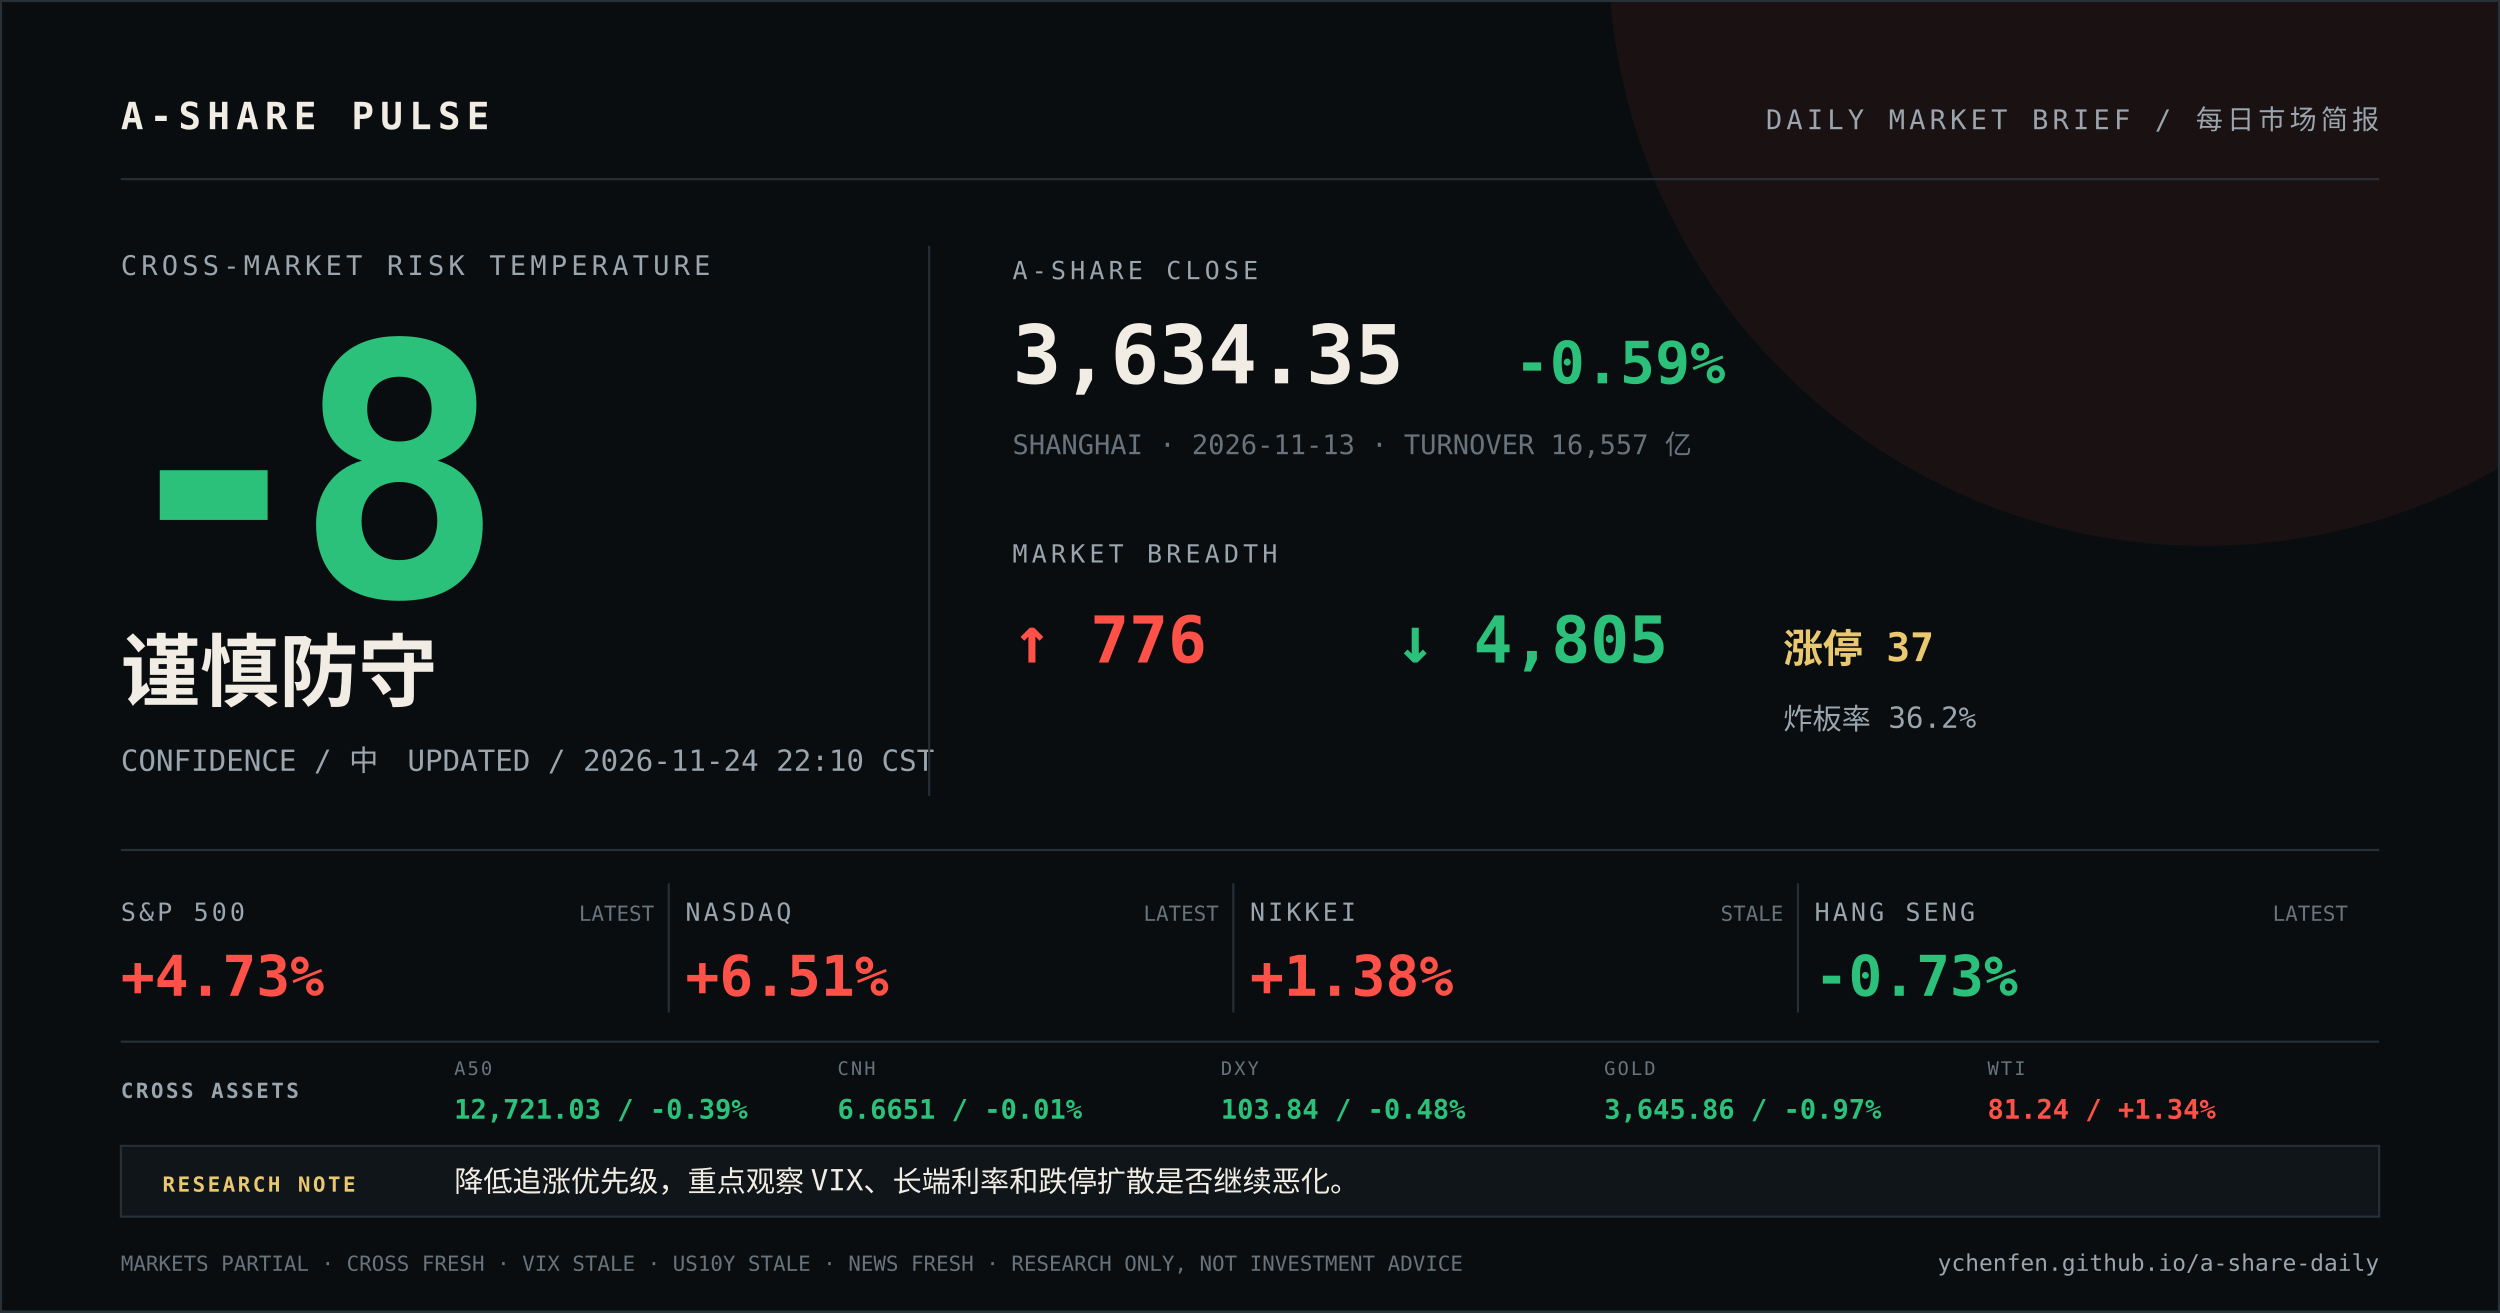
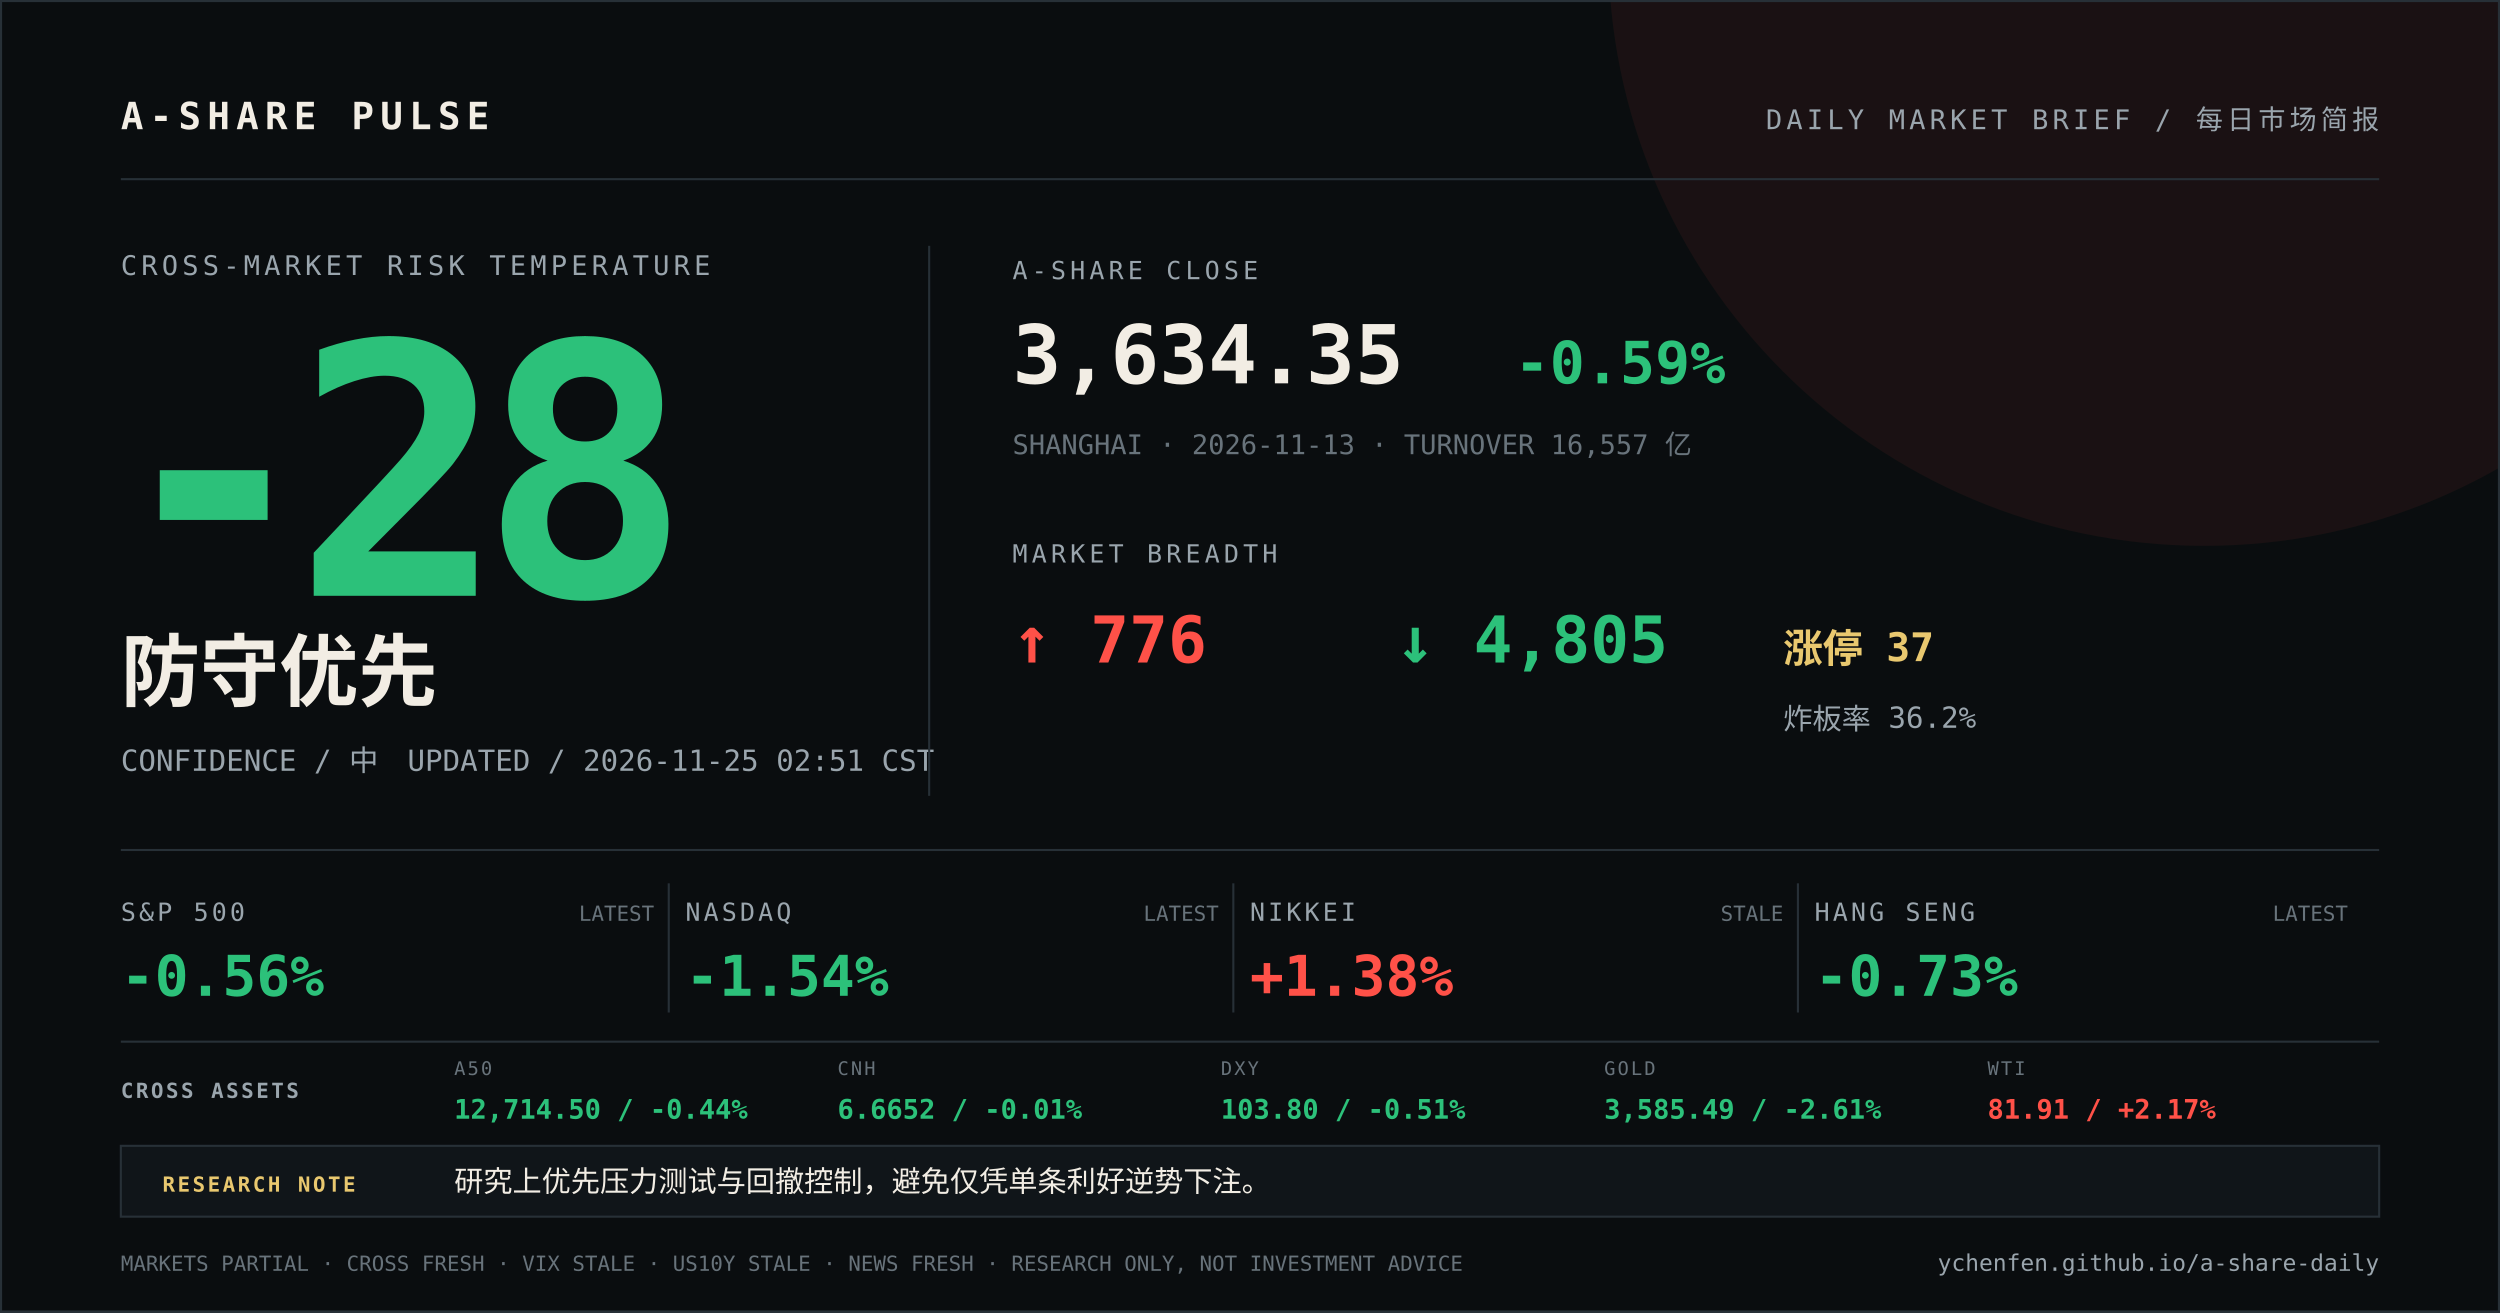
<svg xmlns="http://www.w3.org/2000/svg" width="1200" height="630" viewBox="0 0 1200 630">
  <rect width="1200" height="630" fill="#0a0d0f" />
  <circle cx="1058" cy="-24" r="286" fill="#ff5148" opacity="0.07" />
  <path d="M0 0H1200V630H0Z" fill="none" stroke="#273037" stroke-width="2" />
  <g font-family="DIN Alternate, SFMono-Regular, Menlo, monospace">
    <text x="58" y="62" fill="#f2ede4" font-size="18" font-weight="700" letter-spacing="3">A-SHARE PULSE</text>
    <text x="1142" y="62" fill="#9aa5ad" font-size="13" text-anchor="end" letter-spacing="2">DAILY MARKET BRIEF / 每日市场简报</text>
    <line x1="58" y1="86" x2="1142" y2="86" stroke="#273037" />
    <text x="58" y="132" fill="#9aa5ad" font-size="13" letter-spacing="2">CROSS-MARKET RISK TEMPERATURE</text>
-     <text x="52" y="286" fill="#2cc17a" font-size="168" font-weight="800" letter-spacing="-12">-8</text>
-     <text x="58" y="336" fill="#f2ede4" font-size="38" font-weight="700">谨慎防守</text>
-     <text x="58" y="370" fill="#9aa5ad" font-size="14">CONFIDENCE / 中　UPDATED / 2026-11-24 22:10 CST</text>
+     <text x="52" y="286" fill="#2cc17a" font-size="168" font-weight="800" letter-spacing="-12">-28</text>
+     <text x="58" y="336" fill="#f2ede4" font-size="38" font-weight="700">防守优先</text>
+     <text x="58" y="370" fill="#9aa5ad" font-size="14">CONFIDENCE / 中　UPDATED / 2026-11-25 02:51 CST</text>
    <line x1="446" y1="118" x2="446" y2="382" stroke="#273037" />
    <text x="486" y="134" fill="#9aa5ad" font-size="12" letter-spacing="2">A-SHARE CLOSE</text>
    <text x="486" y="184" fill="#f2ede4" font-size="39" font-weight="700">3,634.35</text>
    <text x="727" y="184" fill="#2cc17a" font-size="28" font-weight="700">-0.59%</text>
    <text x="486" y="218" fill="#68737b" font-size="13">SHANGHAI · 2026-11-13 · TURNOVER 16,557 亿</text>
    <text x="486" y="270" fill="#9aa5ad" font-size="12" letter-spacing="2">MARKET BREADTH</text>
    <text x="486" y="318" fill="#ff5148" font-size="31" font-weight="700">↑ 776</text>
    <text x="670" y="318" fill="#2cc17a" font-size="31" font-weight="700">↓ 4,805</text>
    <text x="856" y="318" fill="#e9c86f" font-size="19" font-weight="700">涨停 37</text>
    <text x="856" y="350" fill="#9aa5ad" font-size="14">炸板率 36.2%</text>
    <line x1="58" y1="408" x2="1142" y2="408" stroke="#273037" />
    <text x="58" y="442" fill="#9aa5ad" font-size="12" letter-spacing="1.5">S&amp;P 500</text>
-     <text x="58" y="478" fill="#ff5148" font-size="27" font-weight="700">+4.73%</text>
+     <text x="58" y="478" fill="#2cc17a" font-size="27" font-weight="700">-0.56%</text>
    <text x="314" y="442" fill="#68737b" font-size="10" text-anchor="end">LATEST</text>
    <line x1="321" y1="424" x2="321" y2="486" stroke="#273037" />
    <text x="329" y="442" fill="#9aa5ad" font-size="12" letter-spacing="1.5">NASDAQ</text>
-     <text x="329" y="478" fill="#ff5148" font-size="27" font-weight="700">+6.51%</text>
+     <text x="329" y="478" fill="#2cc17a" font-size="27" font-weight="700">-1.54%</text>
    <text x="585" y="442" fill="#68737b" font-size="10" text-anchor="end">LATEST</text>
    <line x1="592" y1="424" x2="592" y2="486" stroke="#273037" />
    <text x="600" y="442" fill="#9aa5ad" font-size="12" letter-spacing="1.5">NIKKEI</text>
    <text x="600" y="478" fill="#ff5148" font-size="27" font-weight="700">+1.38%</text>
    <text x="856" y="442" fill="#68737b" font-size="10" text-anchor="end">STALE</text>
    <line x1="863" y1="424" x2="863" y2="486" stroke="#273037" />
    <text x="871" y="442" fill="#9aa5ad" font-size="12" letter-spacing="1.5">HANG SENG</text>
    <text x="871" y="478" fill="#2cc17a" font-size="27" font-weight="700">-0.73%</text>
    <text x="1127" y="442" fill="#68737b" font-size="10" text-anchor="end">LATEST</text>
    <line x1="58" y1="500" x2="1142" y2="500" stroke="#273037" />
    <text x="58" y="527" fill="#9aa5ad" font-size="10" font-weight="700" letter-spacing="1.2">CROSS ASSETS</text>
    <text x="218" y="516" fill="#68737b" font-size="9" letter-spacing="1">A50</text>
-     <text x="218" y="537" fill="#2cc17a" font-size="13" font-weight="700">12,721.03 / -0.39%</text>
+     <text x="218" y="537" fill="#2cc17a" font-size="13" font-weight="700">12,714.50 / -0.44%</text>
    <text x="402" y="516" fill="#68737b" font-size="9" letter-spacing="1">CNH</text>
-     <text x="402" y="537" fill="#2cc17a" font-size="13" font-weight="700">6.6651 / -0.01%</text>
+     <text x="402" y="537" fill="#2cc17a" font-size="13" font-weight="700">6.6652 / -0.01%</text>
    <text x="586" y="516" fill="#68737b" font-size="9" letter-spacing="1">DXY</text>
-     <text x="586" y="537" fill="#2cc17a" font-size="13" font-weight="700">103.84 / -0.48%</text>
+     <text x="586" y="537" fill="#2cc17a" font-size="13" font-weight="700">103.80 / -0.51%</text>
    <text x="770" y="516" fill="#68737b" font-size="9" letter-spacing="1">GOLD</text>
-     <text x="770" y="537" fill="#2cc17a" font-size="13" font-weight="700">3,645.86 / -0.97%</text>
+     <text x="770" y="537" fill="#2cc17a" font-size="13" font-weight="700">3,585.49 / -2.61%</text>
    <text x="954" y="516" fill="#68737b" font-size="9" letter-spacing="1">WTI</text>
-     <text x="954" y="537" fill="#ff5148" font-size="13" font-weight="700">81.24 / +1.34%</text>
+     <text x="954" y="537" fill="#ff5148" font-size="13" font-weight="700">81.91 / +2.17%</text>
    <rect x="58" y="550" width="1084" height="34" fill="#101519" stroke="#273037" />
    <text x="78" y="572" fill="#e9c86f" font-size="10" font-weight="700" letter-spacing="1.2">RESEARCH NOTE</text>
-     <text x="218" y="572" fill="#f2ede4" font-size="14">降低追涨优先级，重点观察 VIX、长端利率和跌停扩散是否继续恶化。</text>
+     <text x="218" y="572" fill="#f2ede4" font-size="14">研究上优先压力测试与回撤控制，避免仅凭单条利好逆势下注。</text>
    <text x="58" y="610" fill="#68737b" font-size="10">MARKETS PARTIAL · CROSS FRESH · VIX STALE · US10Y STALE · NEWS FRESH · RESEARCH ONLY, NOT INVESTMENT ADVICE</text>
    <text x="1142" y="610" fill="#9aa5ad" font-size="11" text-anchor="end">ychenfen.github.io/a-share-daily</text>
  </g>
</svg>
